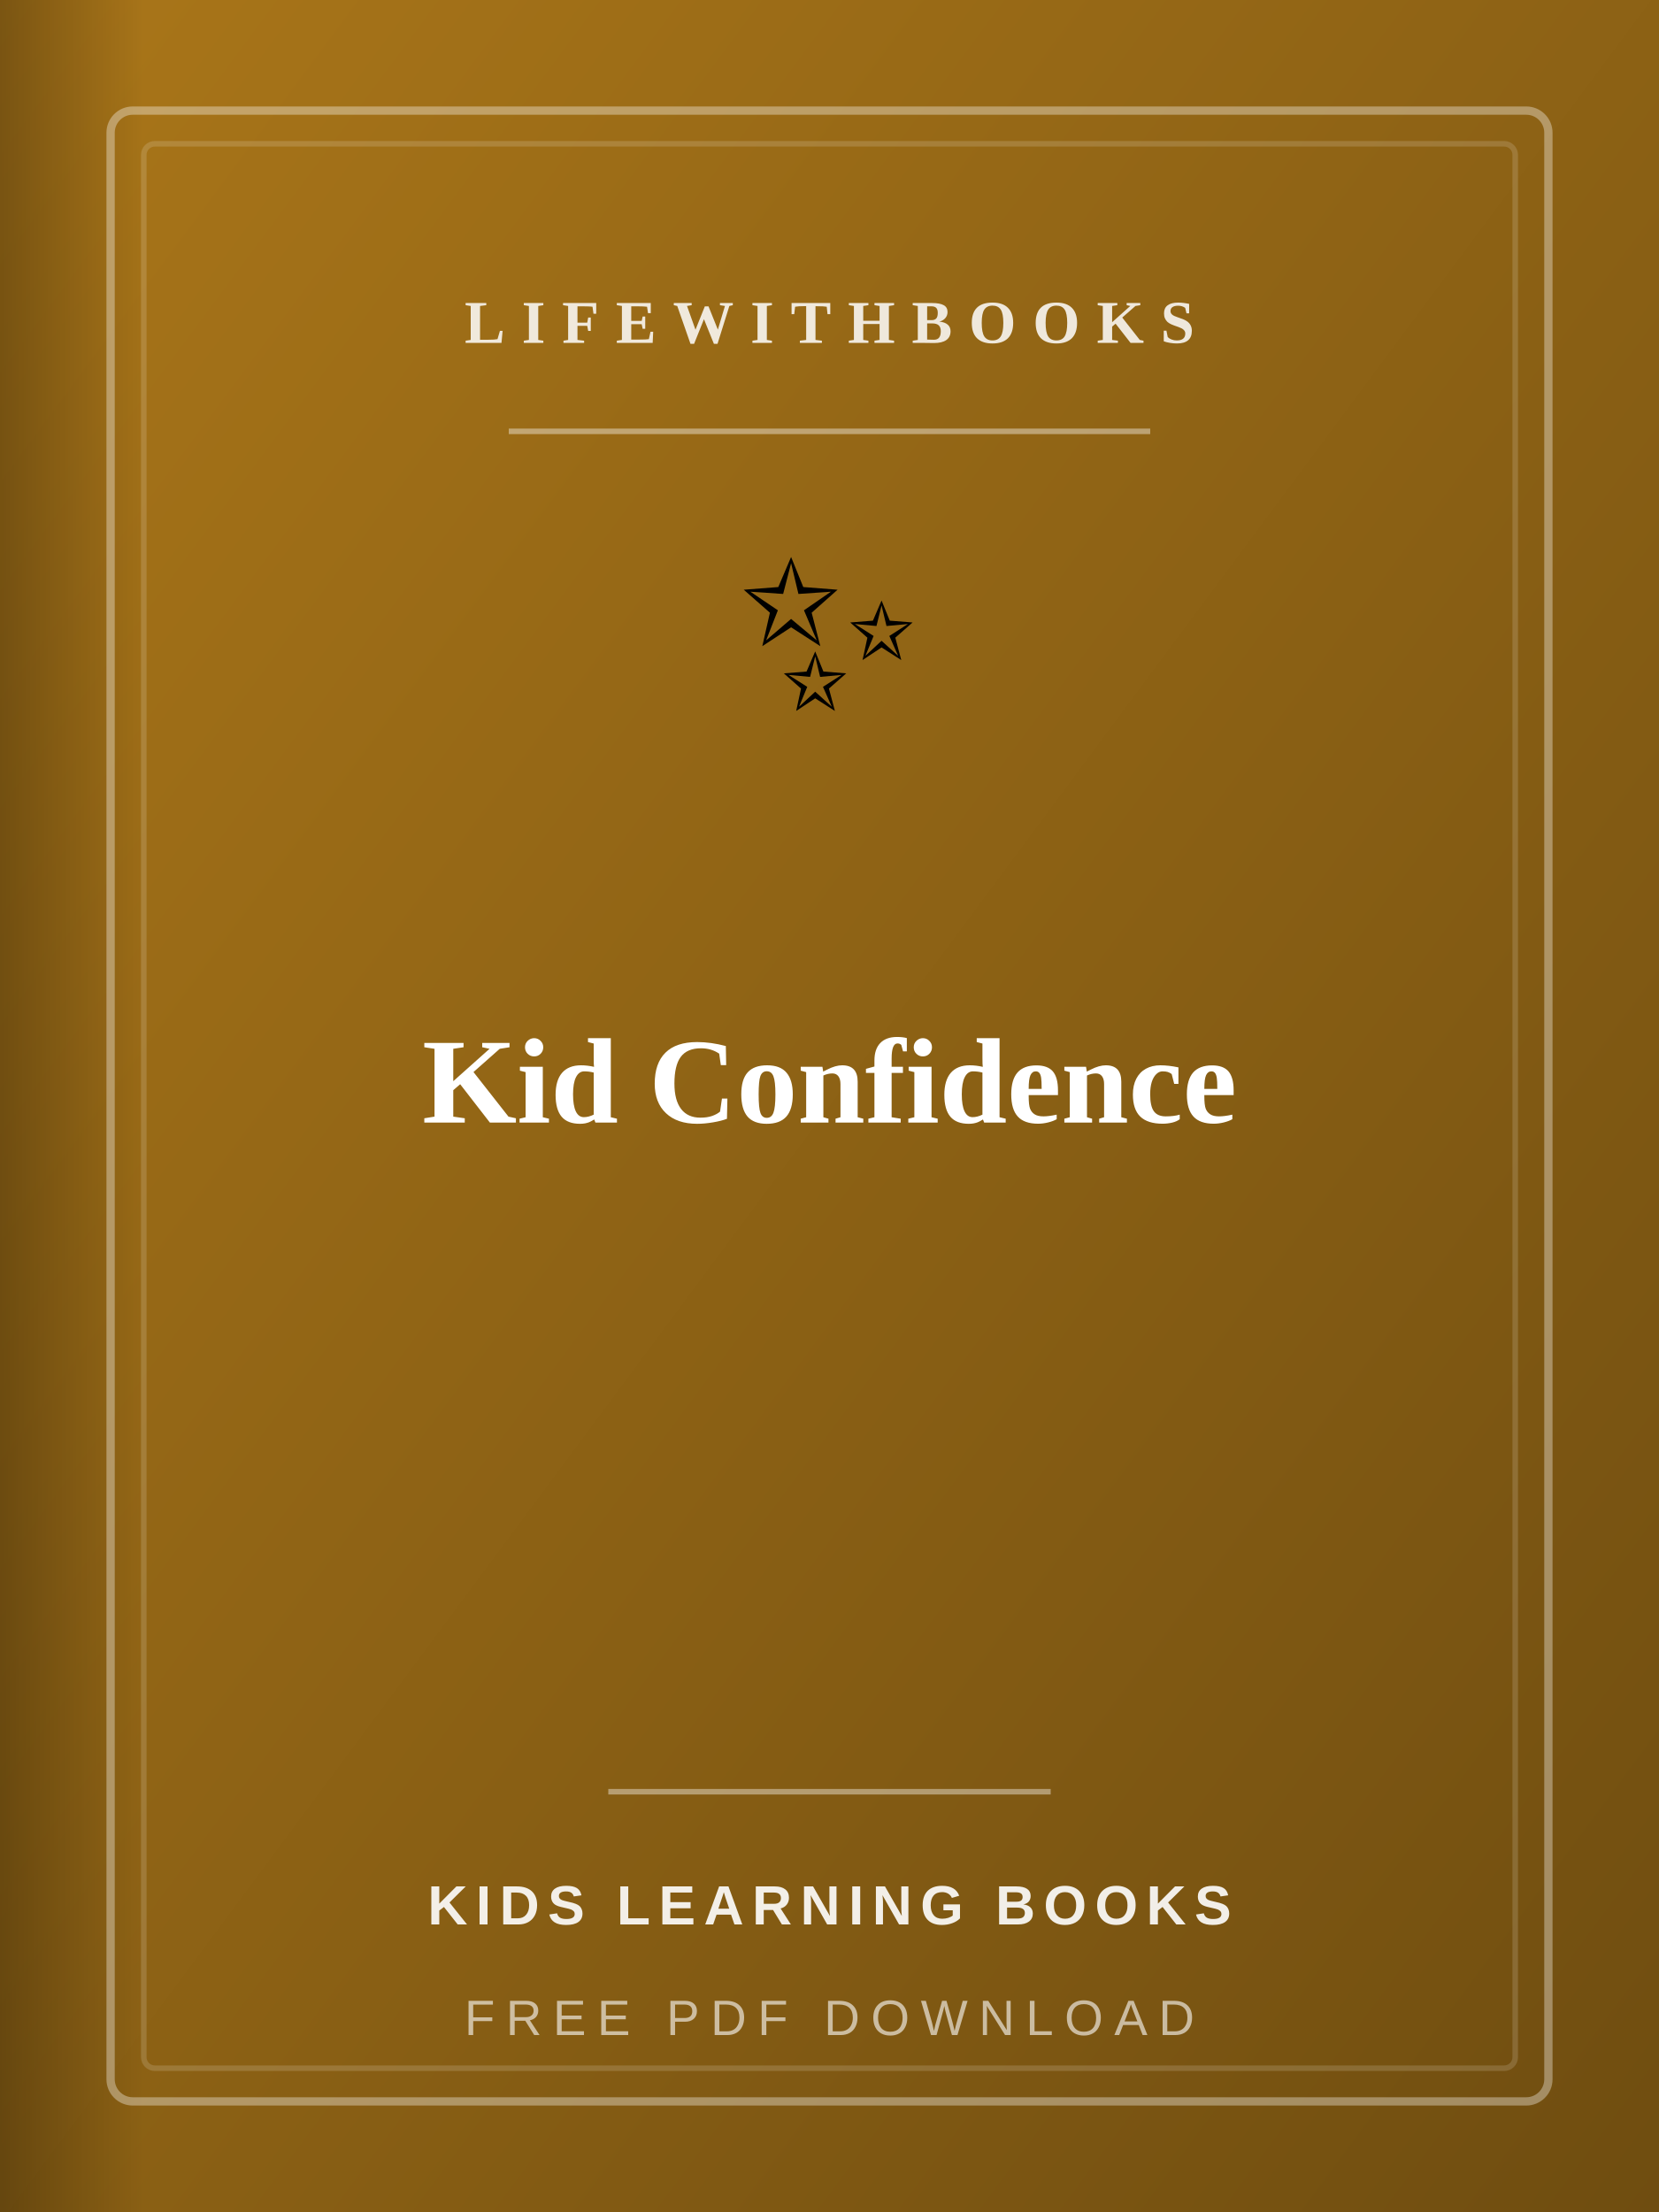
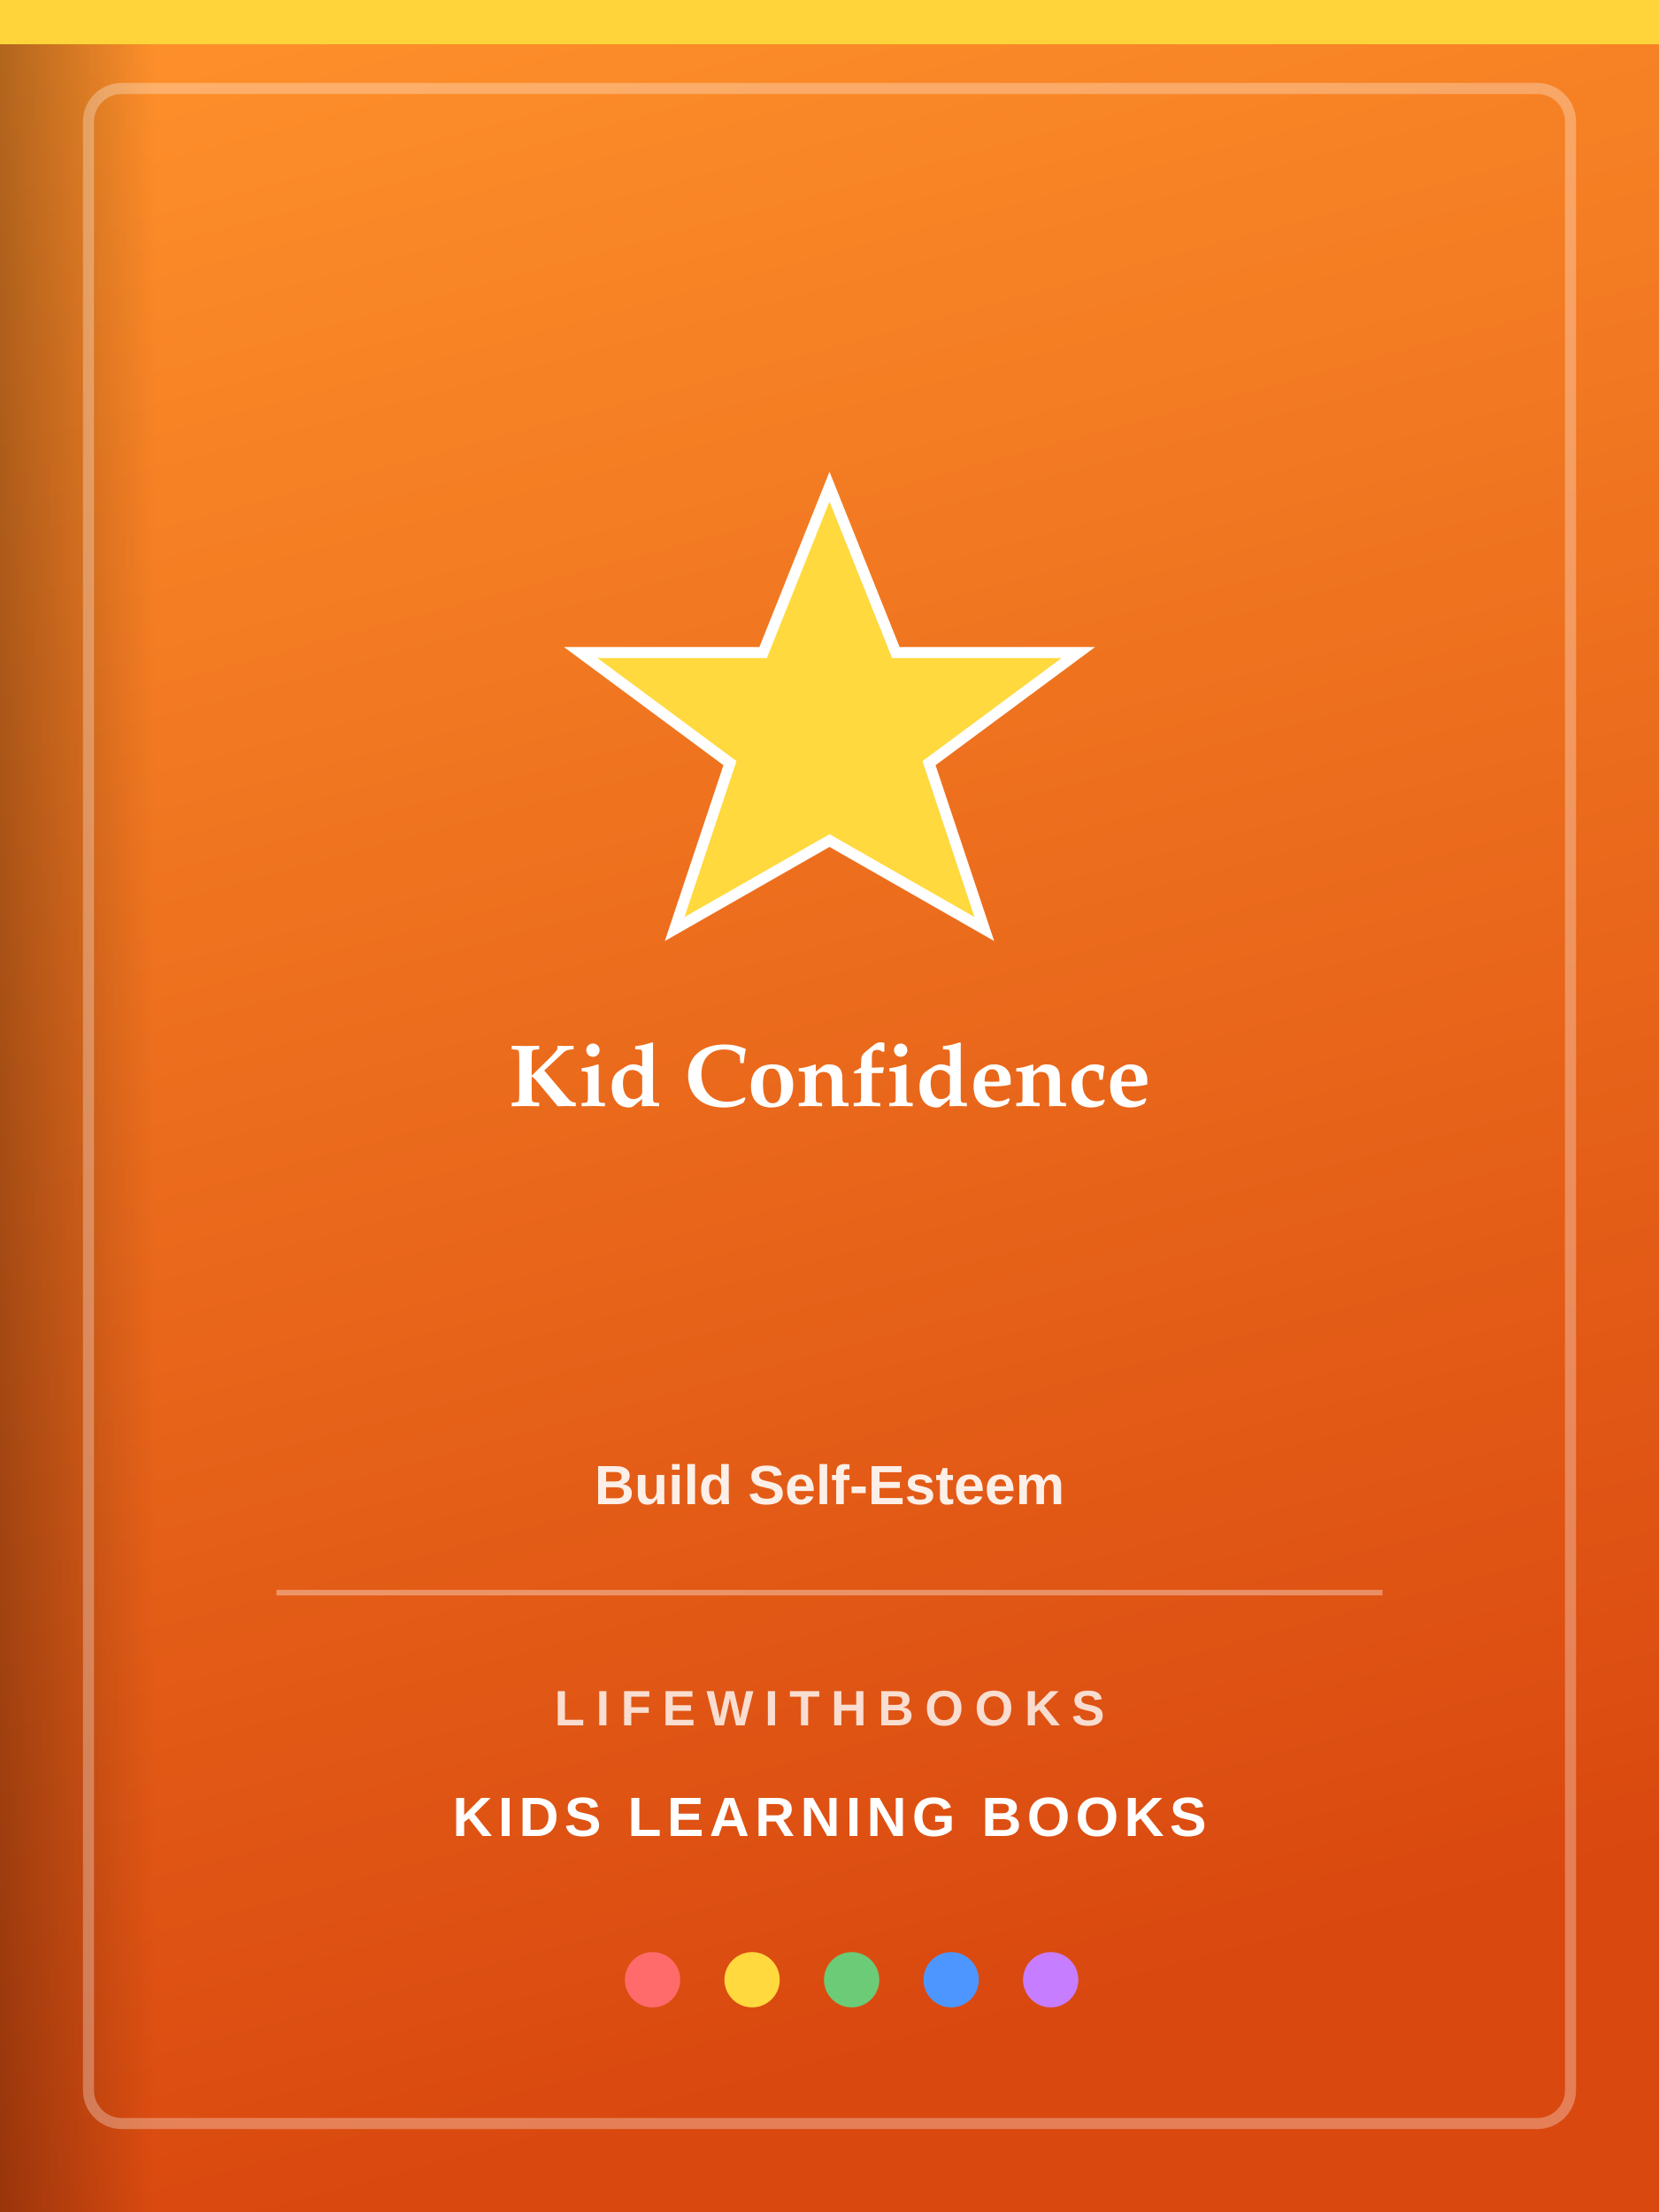
<svg xmlns="http://www.w3.org/2000/svg" viewBox="0 0 300 400" width="300" height="400">
  <defs>
-     <linearGradient id="bg" x1="0" y1="0" x2="1" y2="1">
-       <stop offset="0%" stop-color="#aa7619" />
-       <stop offset="100%" stop-color="#6f4d10" />
+     <linearGradient id="bg272bm9" x1="0" y1="0" x2="0.2" y2="1">
+       <stop offset="0%" stop-color="#ff922b" />
+       <stop offset="100%" stop-color="#d9480f" />
    </linearGradient>
-     <linearGradient id="spine" x1="0" y1="0" x2="1" y2="0">
-       <stop offset="0%" stop-color="rgba(0,0,0,0.28)" />
+     <linearGradient id="spine272bm9" x1="0" y1="0" x2="1" y2="0">
+       <stop offset="0%" stop-color="rgba(0,0,0,0.3)" />
      <stop offset="100%" stop-color="rgba(0,0,0,0)" />
    </linearGradient>
  </defs>
-   <rect width="300" height="400" fill="url(#bg)" />
-   <rect x="0" y="0" width="26" height="400" fill="url(#spine)" />
-   <rect x="20" y="20" width="260" height="360" rx="4" fill="none" stroke="rgba(255,255,255,0.35)" stroke-width="1.5" />
-   <rect x="26" y="26" width="248" height="348" rx="2" fill="none" stroke="rgba(255,255,255,0.15)" stroke-width="1" />
-   <text x="150" y="62" text-anchor="middle" font-family="Georgia, 'Times New Roman', serif" font-size="11" font-weight="700" fill="rgba(255,255,255,0.85)" letter-spacing="3">LIFEWITHBOOKS</text>
-   <line x1="92" y1="78" x2="208" y2="78" stroke="rgba(255,255,255,0.4)" stroke-width="1" />
-   <text x="150" y="128" text-anchor="middle" font-size="40">✨</text>
-   <text x="150" y="203" text-anchor="middle" font-family="Georgia, 'Times New Roman', serif" font-size="22" font-weight="700" fill="#ffffff">
+   <rect width="300" height="400" fill="url(#bg272bm9)" />
+   <rect x="0" y="0" width="28" height="400" fill="url(#spine272bm9)" />
+   <rect x="0" y="0" width="300" height="8" fill="#ffd43b" />
+   <rect x="16" y="16" width="268" height="368" rx="6" fill="none" stroke="rgba(255,255,255,0.3)" stroke-width="2" />
+   <polygon points="150,88 162,118 195,118 168,138 178,168 150,152 122,168 132,138 105,118 138,118" fill="#ffd93d" stroke="#fff" stroke-width="2" />
+   <text x="150" y="200" text-anchor="middle" font-family="Georgia, 'Palatino Linotype', serif" font-size="16" font-weight="700" fill="#ffffff">
    <tspan x="150" dy="0" text-anchor="middle">Kid Confidence</tspan>
  </text>
-   <line x1="110" y1="324" x2="190" y2="324" stroke="rgba(255,255,255,0.4)" stroke-width="1" />
-   <text x="150" y="348" text-anchor="middle" font-family="Arial, Helvetica, sans-serif" font-size="10" font-weight="700" fill="rgba(255,255,255,0.9)" letter-spacing="1.5">KIDS LEARNING BOOKS</text>
-   <text x="150" y="368" text-anchor="middle" font-family="Arial, Helvetica, sans-serif" font-size="9" fill="rgba(255,255,255,0.6)" letter-spacing="2">FREE PDF DOWNLOAD</text>
+   <text x="150" y="272" text-anchor="middle" font-family="Arial" font-size="10" font-weight="600" fill="rgba(255,255,255,0.9)">Build Self-Esteem</text>
+   <line x1="50" y1="288" x2="250" y2="288" stroke="rgba(255,255,255,0.35)" stroke-width="1" />
+   <text x="150" y="312" text-anchor="middle" font-family="Arial" font-size="9" font-weight="700" fill="rgba(255,255,255,0.8)" letter-spacing="2">LIFEWITHBOOKS</text>
+   <text x="150" y="332" text-anchor="middle" font-family="Arial" font-size="10" font-weight="700" fill="#fff" letter-spacing="1">KIDS LEARNING BOOKS</text>
+   <circle cx="118" cy="358" r="5" fill="#ff6b6b" />
+   <circle cx="136" cy="358" r="5" fill="#ffd93d" />
+   <circle cx="154" cy="358" r="5" fill="#6bcb77" />
+   <circle cx="172" cy="358" r="5" fill="#4d96ff" />
+   <circle cx="190" cy="358" r="5" fill="#c77dff" />
</svg>
